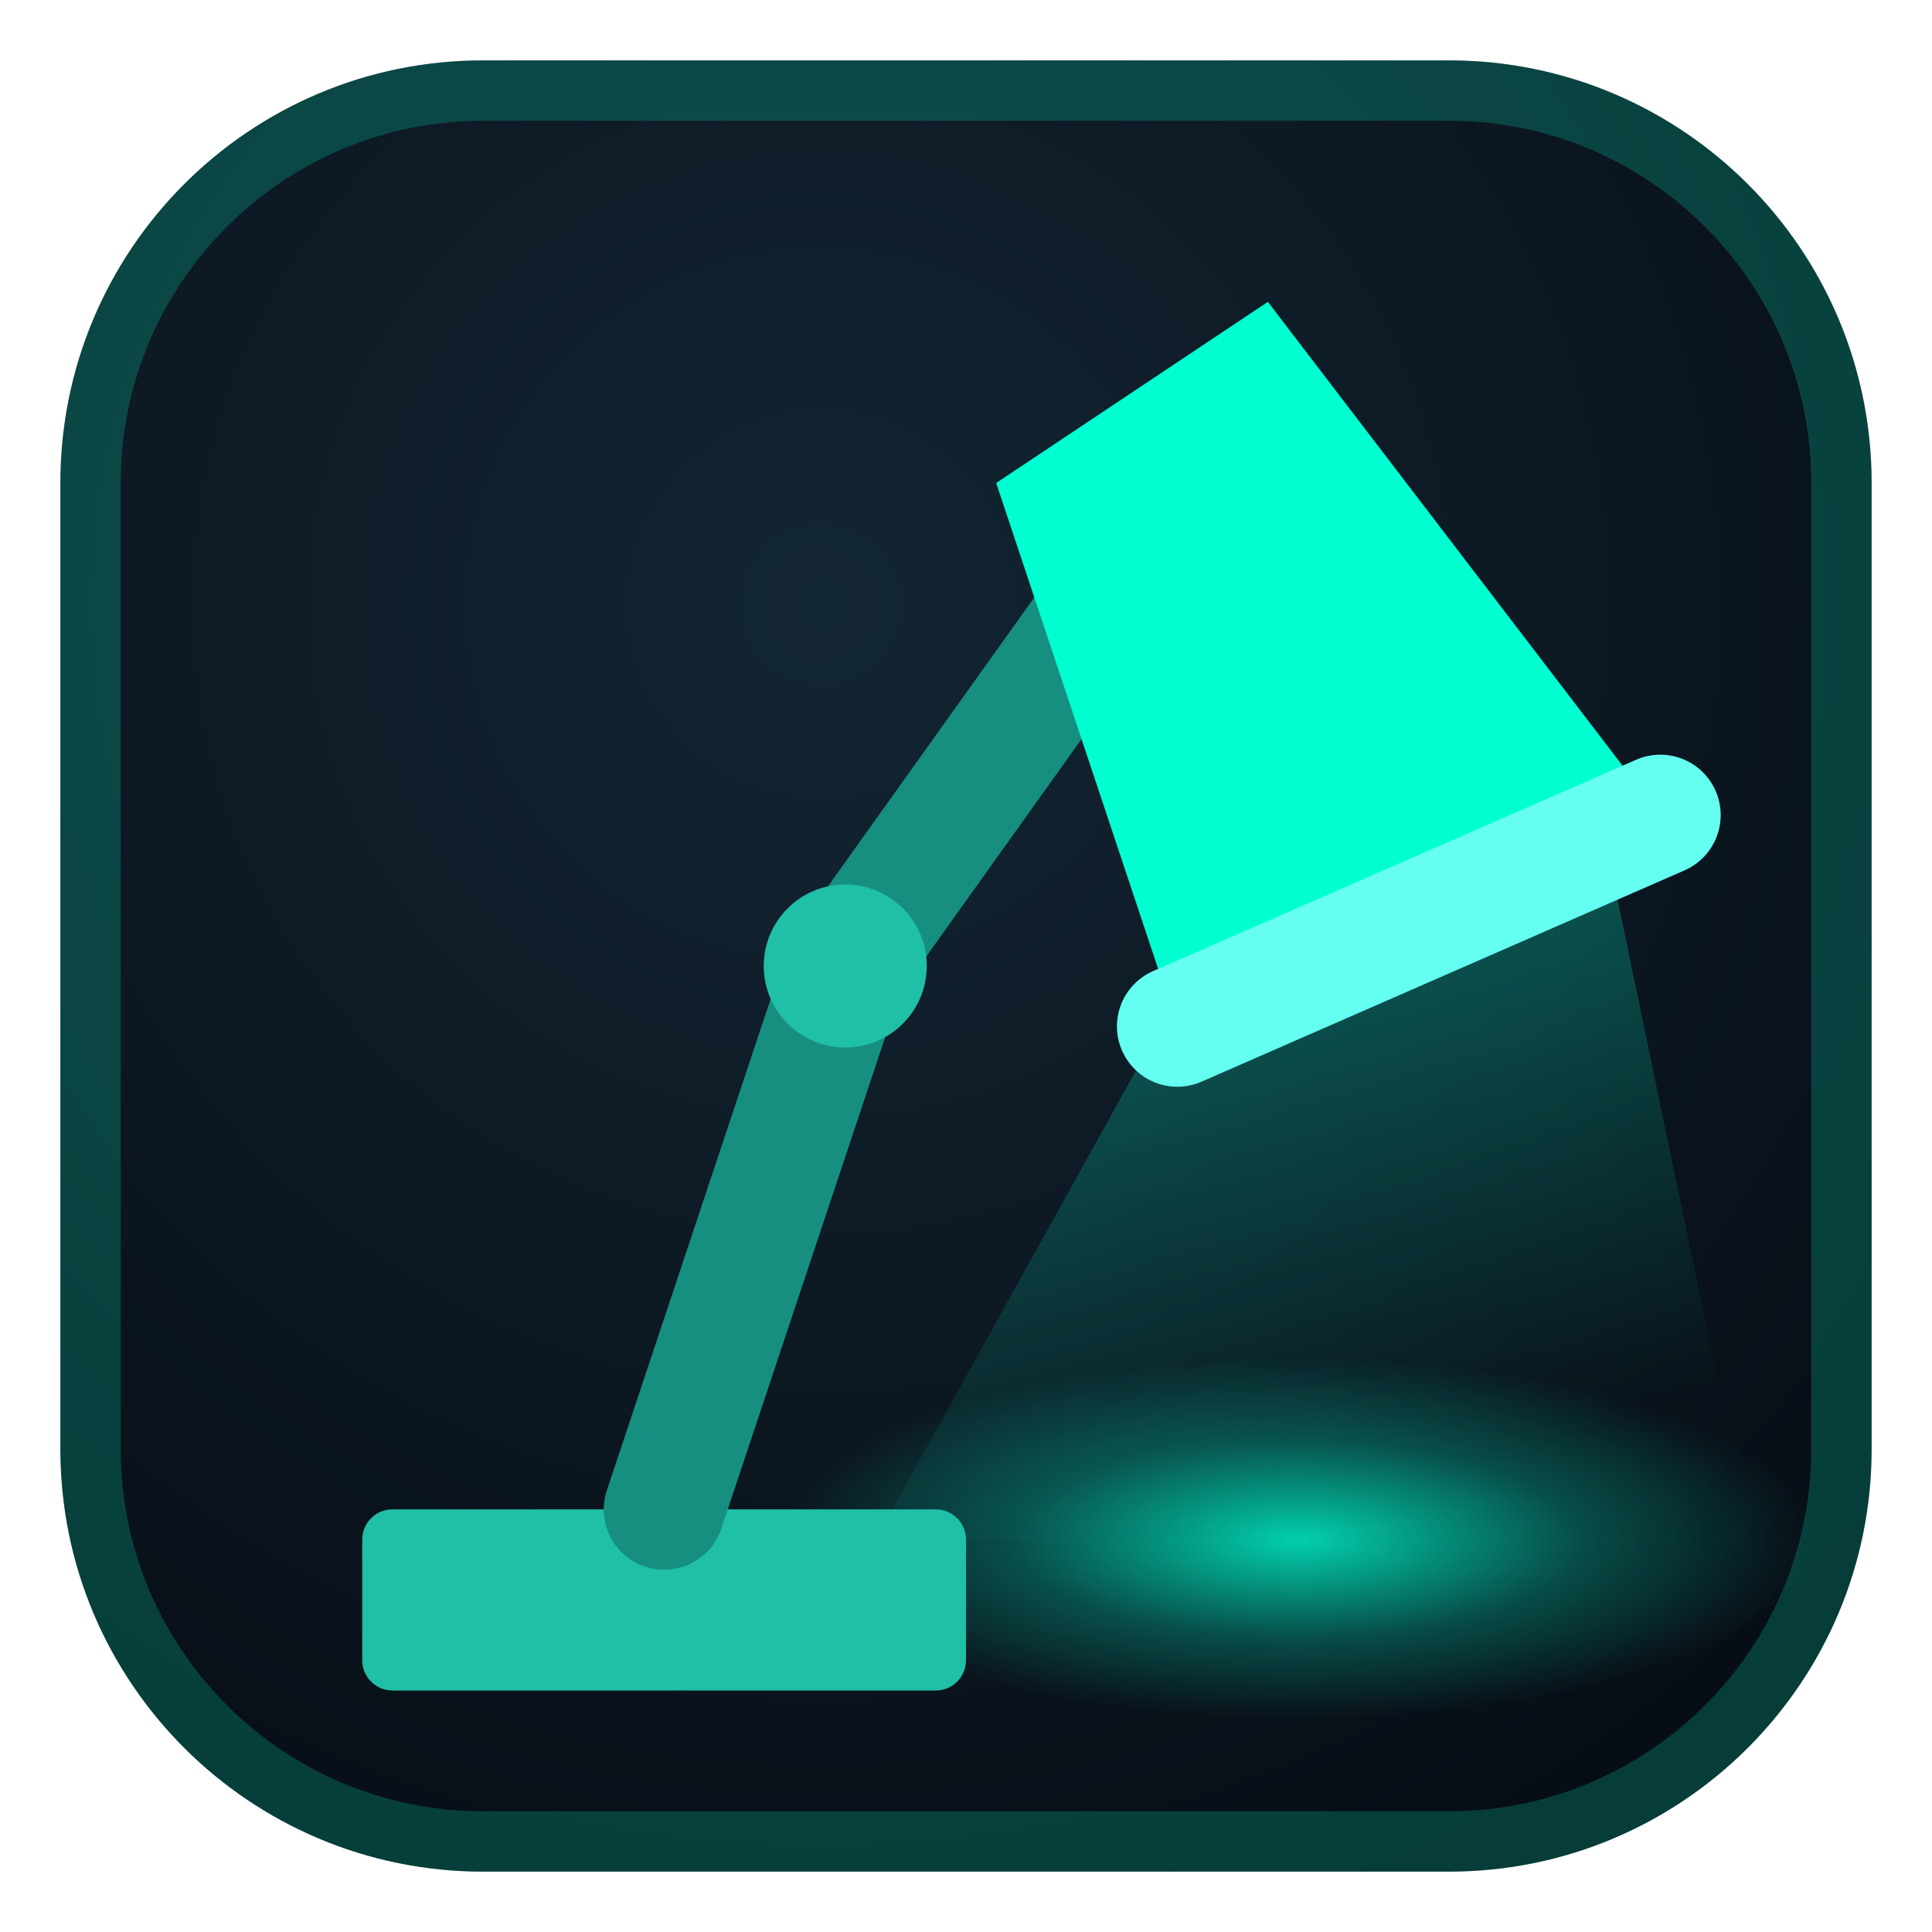
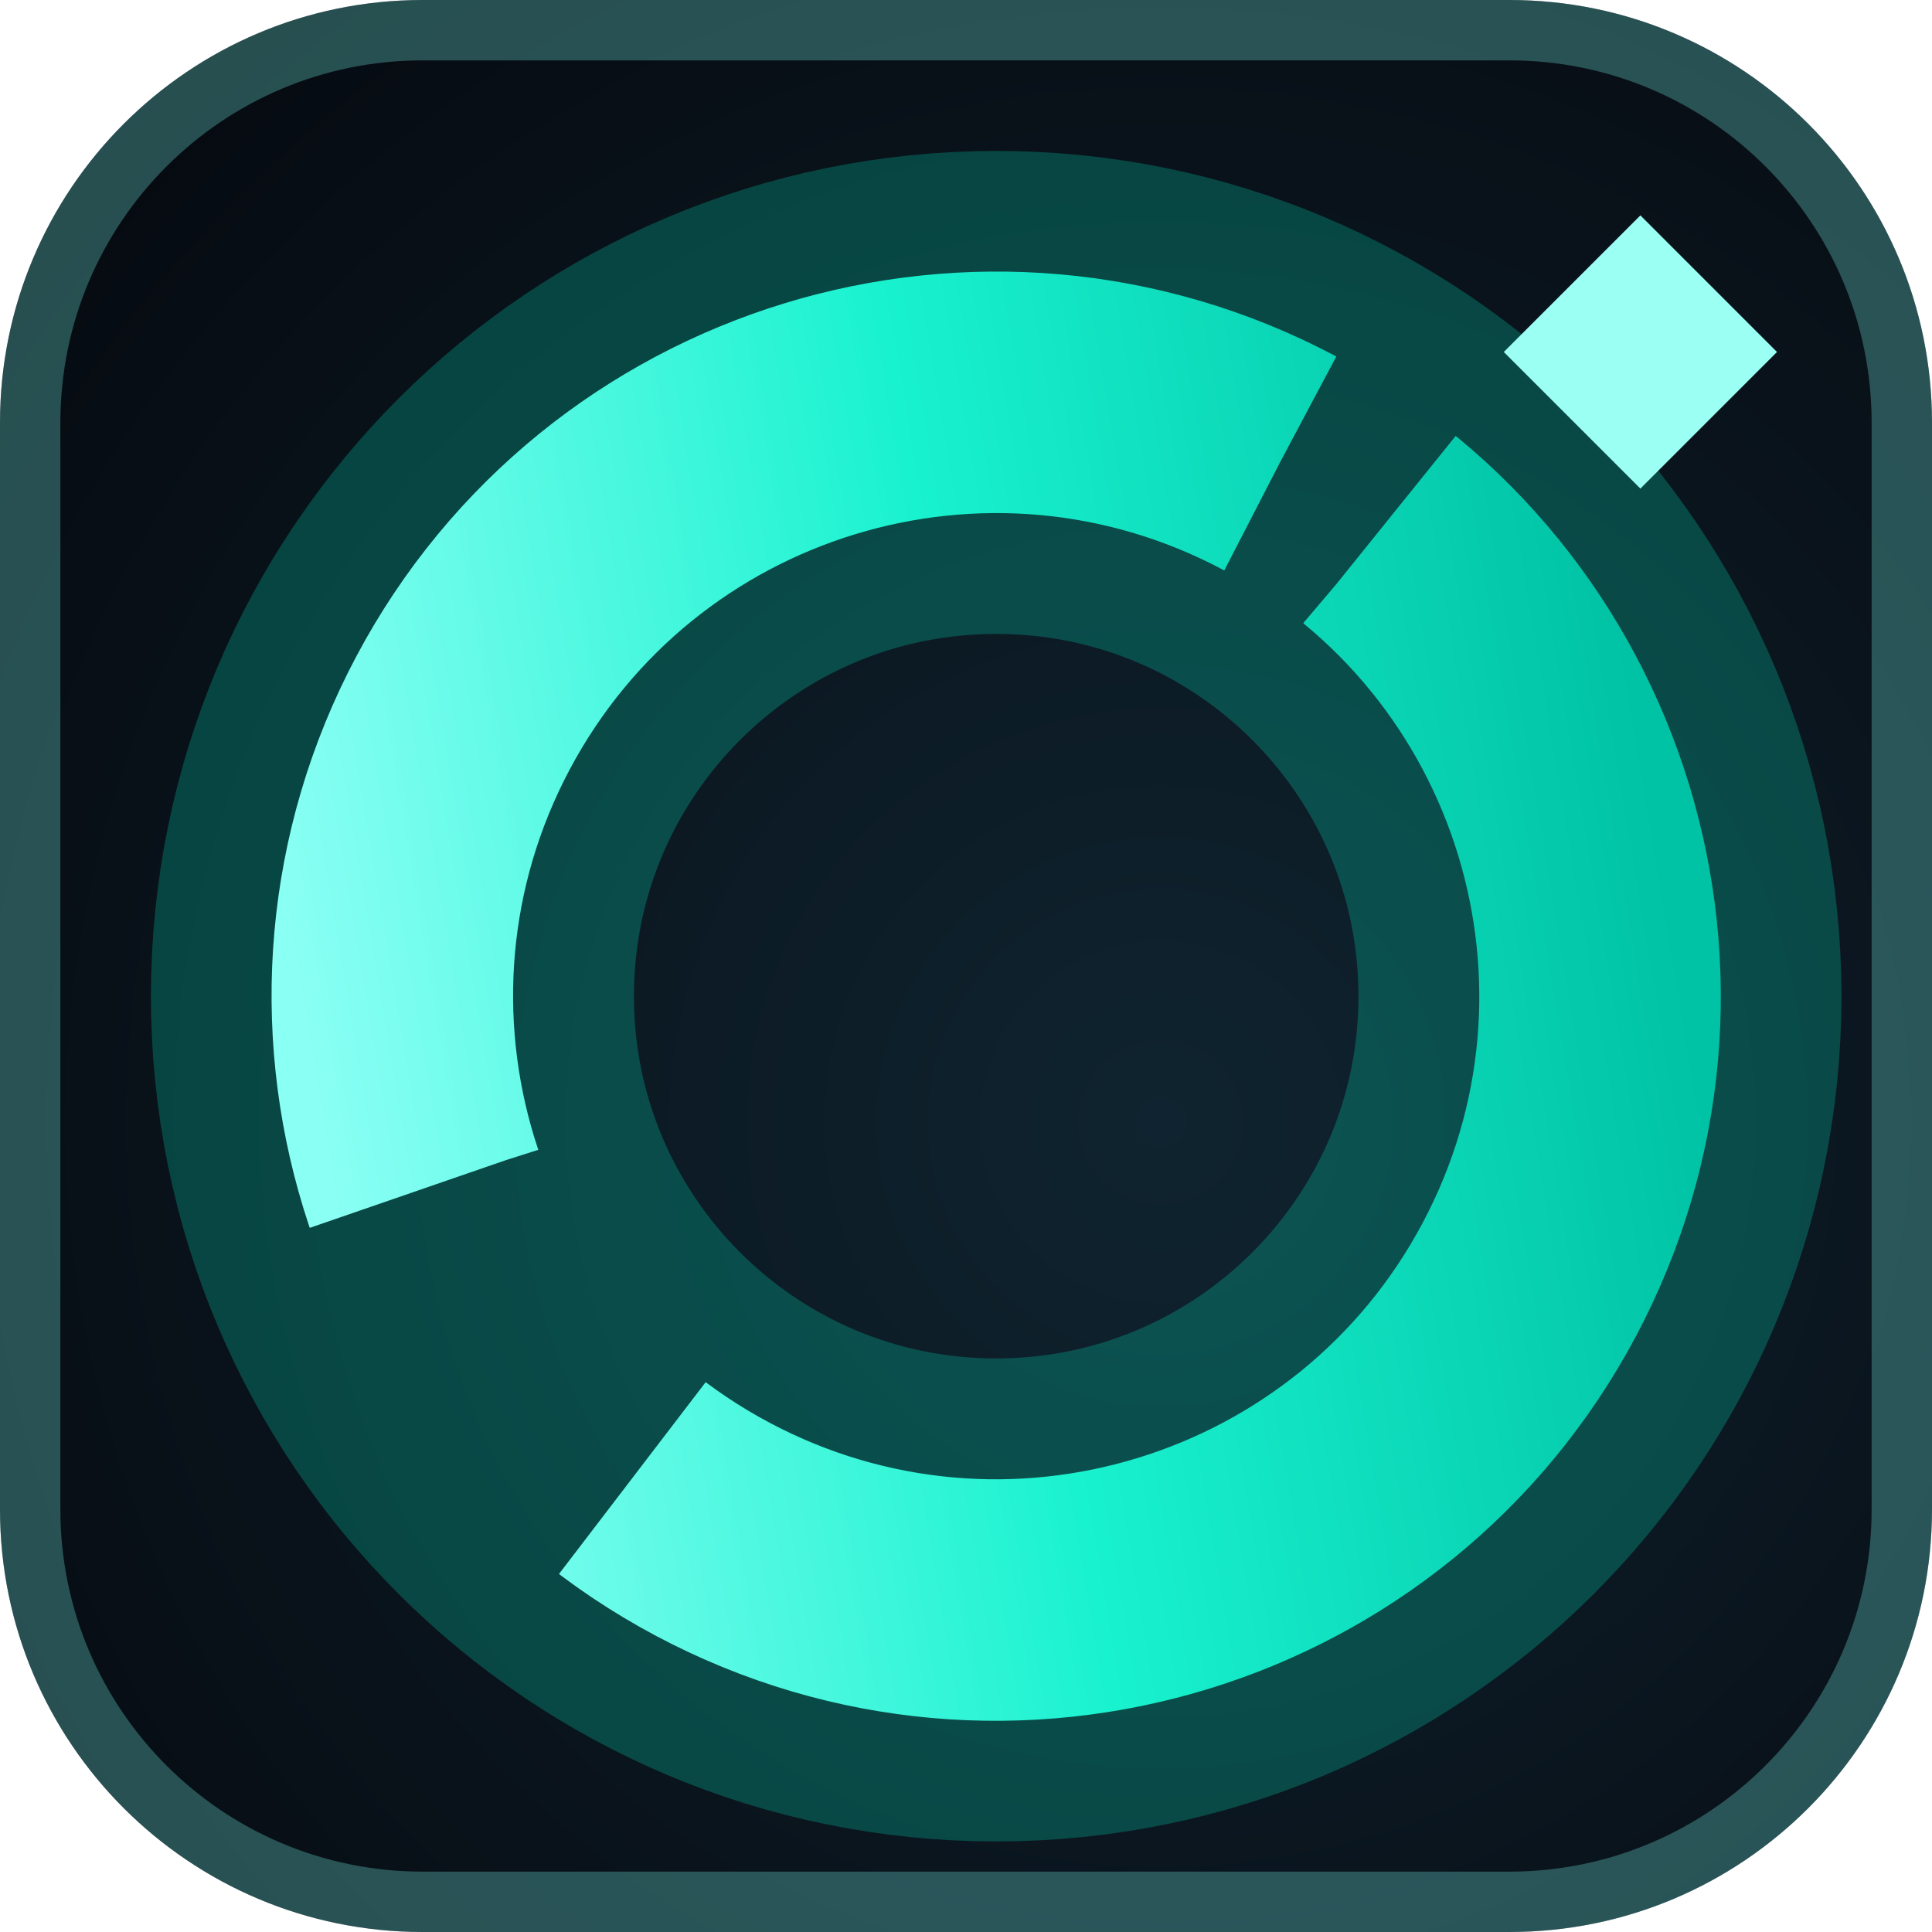
<svg xmlns="http://www.w3.org/2000/svg" width="32" height="32" viewBox="0 0 32 32">
  <defs>
-     <radialGradient id="bg" cx="0.42" cy="0.3" r="0.95">
-       <stop offset="0" stop-color="#132634" />
-       <stop offset="0.6" stop-color="#0a131c" />
-       <stop offset="1" stop-color="#05080f" />
+     <radialGradient id="bg" cx="0.6" cy="0.58" r="0.85">
+       <stop offset="0" stop-color="#0f2430" />
+       <stop offset="0.5" stop-color="#0a141d" />
+       <stop offset="1" stop-color="#04070c" />
    </radialGradient>
-     <radialGradient id="pool" cx="0.5" cy="0.5" r="0.5">
-       <stop offset="0" stop-color="#00FFD1" stop-opacity="0.8" />
-       <stop offset="0.55" stop-color="#00FFD1" stop-opacity="0.25" />
-       <stop offset="1" stop-color="#00FFD1" stop-opacity="0" />
-     </radialGradient>
-     <linearGradient id="beam" x1="0" y1="0" x2="0.3" y2="1">
-       <stop offset="0" stop-color="#00FFD1" stop-opacity="0.5" />
-       <stop offset="1" stop-color="#00FFD1" stop-opacity="0" />
+     <linearGradient id="ring" x1="0.15" y1="0.05" x2="0.85" y2="0.95">
+       <stop offset="0" stop-color="#8AFFF4" />
+       <stop offset="0.5" stop-color="#19F2CF" />
+       <stop offset="1" stop-color="#00C2A4" />
    </linearGradient>
  </defs>
-   <rect x="1" y="1" width="30" height="30" rx="7" fill="url(#bg)" />
-   <rect x="1.5" y="1.5" width="29" height="29" rx="6.5" fill="none" stroke="#00FFD1" stroke-opacity="0.2" stroke-width="1" />
-   <ellipse cx="21.5" cy="25.5" rx="8.5" ry="3" fill="url(#pool)" />
-   <polygon points="19.5,16.5 26.5,13.5 29,25.5 14.5,25.5" fill="url(#beam)" opacity="0.75" />
-   <rect x="6" y="25" width="10" height="3" rx="0.5" fill="#1fbfa8" />
-   <polyline points="11,25 14,16 19,9" fill="none" stroke="#178f80" stroke-width="2" stroke-linejoin="round" stroke-linecap="round" />
-   <circle cx="14" cy="16" r="1.35" fill="#1fbfa8" />
-   <polygon points="16.5,8 21,5 27.5,13.5 19.5,17" fill="#00FFD1" />
-   <line x1="19.5" y1="17" x2="27.5" y2="13.5" stroke="#64FFF0" stroke-width="2" stroke-linecap="round" />
+   <rect x="0" y="0" width="32" height="32" rx="7" fill="url(#bg)" />
+   <rect x="0.5" y="0.5" width="31" height="31" rx="6.5" fill="none" stroke="#7DFFF2" stroke-opacity="0.28" stroke-width="1" />
+   <circle cx="16.5" cy="16.5" r="10" fill="none" stroke="#00FFD1" stroke-opacity="0.22" stroke-width="8" />
+   <circle cx="16.5" cy="16.5" r="10" fill="none" stroke="url(#ring)" stroke-width="4" stroke-linecap="butt" pathLength="100" stroke-dasharray="31 6 36 6 15 6" stroke-dashoffset="-2" transform="rotate(-62 16.5 16.5)" />
+   <rect x="25.57" y="4.23" width="3.2" height="3.2" fill="#9BFFF4" transform="rotate(45 27.17 5.83)" />
</svg>
